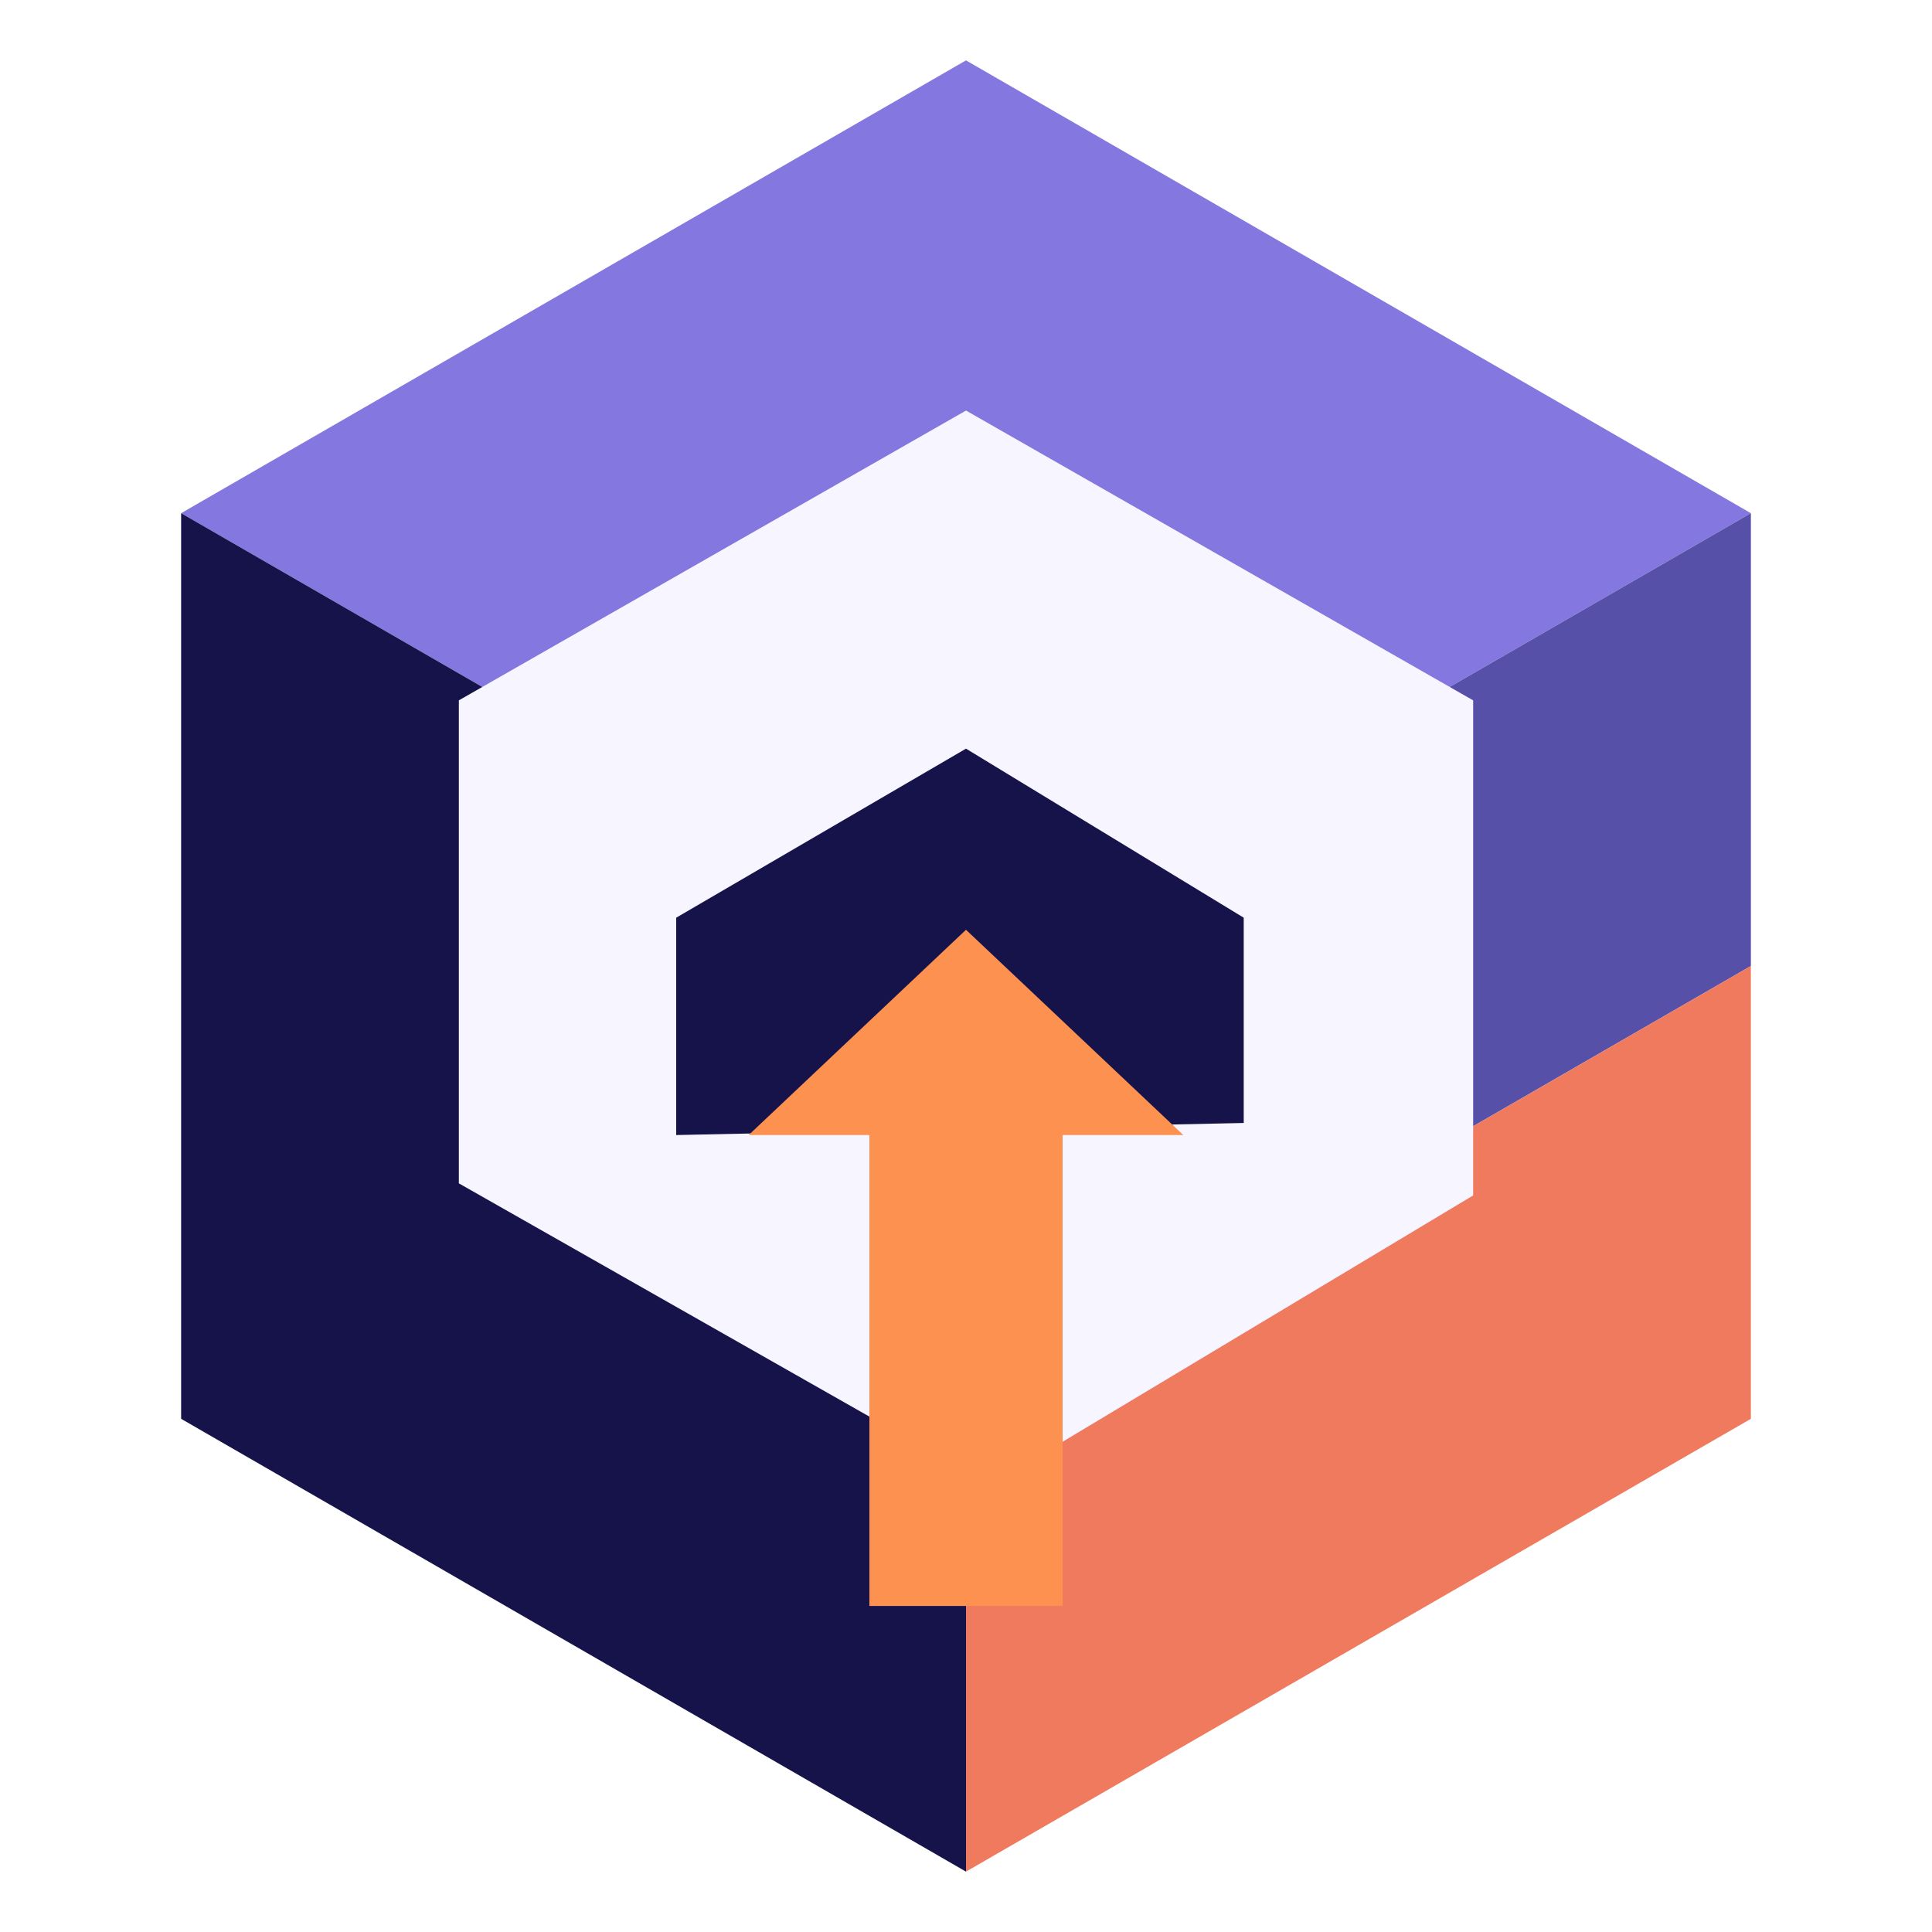
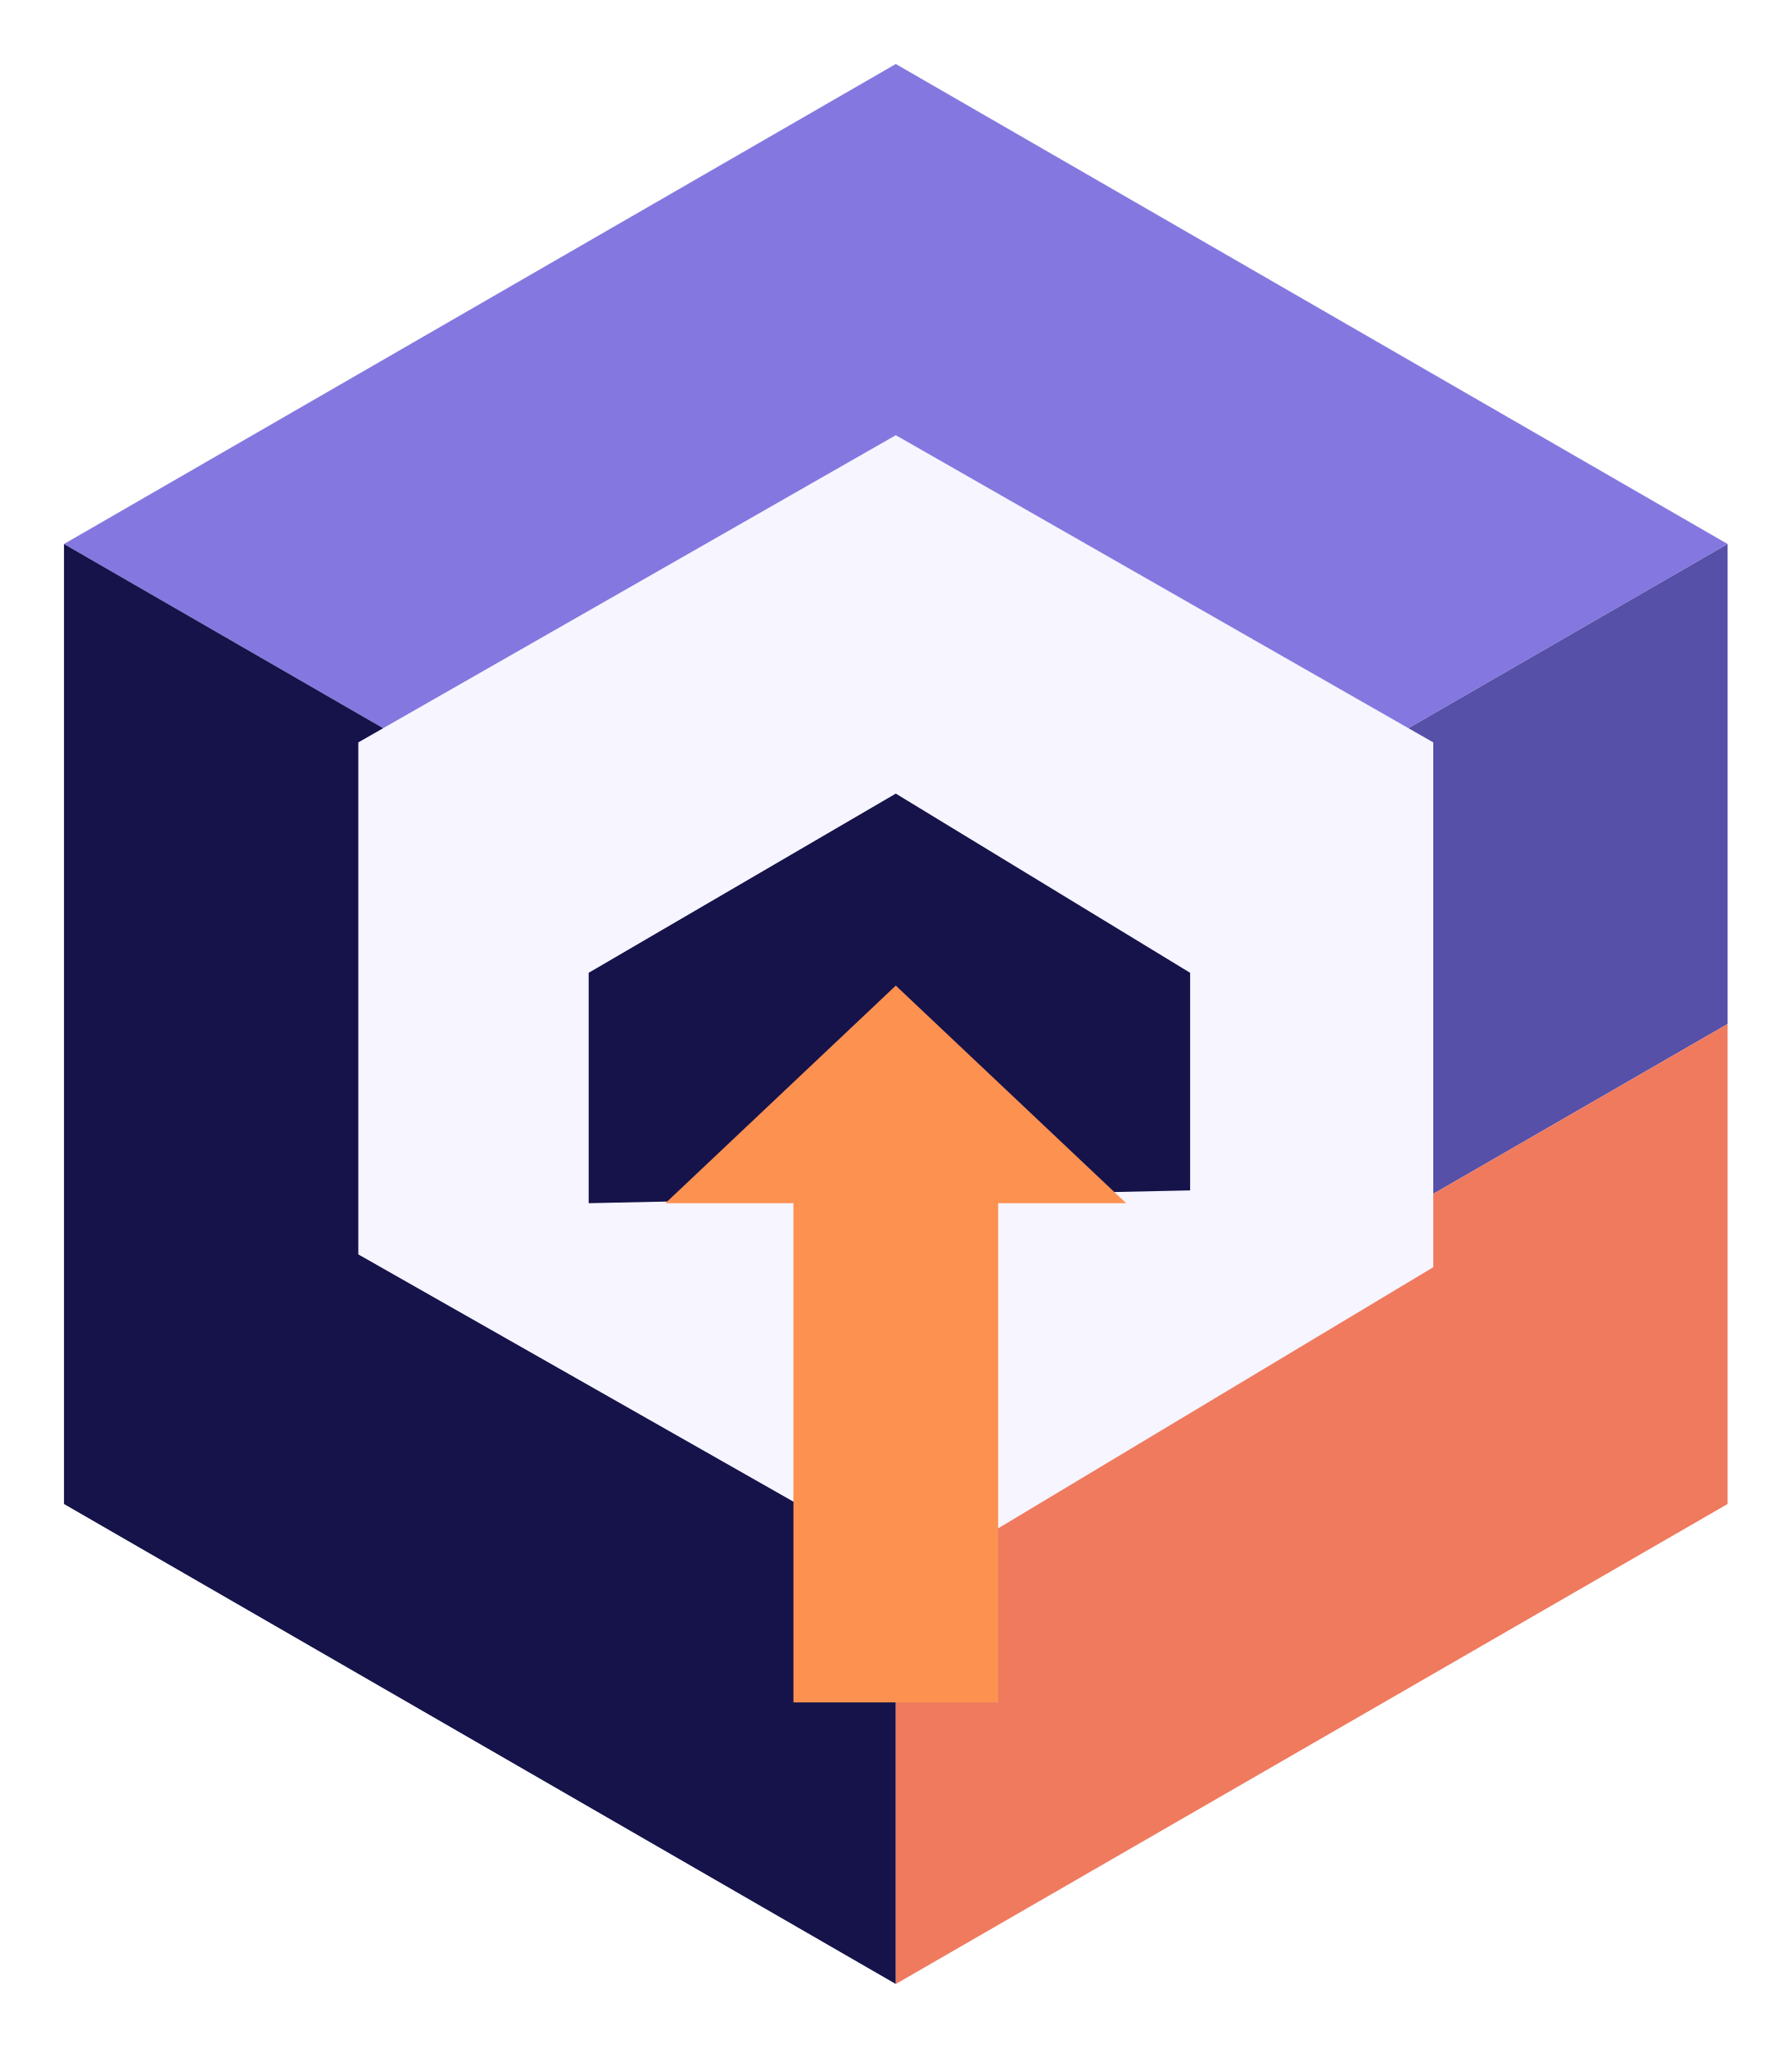
- <svg xmlns="http://www.w3.org/2000/svg" viewBox="-140 -160 280 320" width="32" height="32">
+ <svg xmlns="http://www.w3.org/2000/svg" viewBox="-140 -160 280 320">
  <polygon points="0,-150 130,-75 0,0 -130,-75" fill="#8478e0" />
  <polygon points="-130,-75 0,0 0,150 -130,75" fill="#15134a" />
  <polygon points="0,0 130,-75 130,0 0,75" fill="#5750a8" />
  <polygon points="0,75 130,0 130,75 0,150" fill="#ef7a5e" />
  <polygon points="-84,-44 0,-92 84,-44 84,38 4,86 -84,36" fill="#f7f5ff" />
  <polygon points="-48,-8 0,-36 46,-8 46,26 -48,28" fill="#15134a" />
  <polygon points="0,-6 36,28 16,28 16,106 -16,106 -16,28 -36,28" fill="#fd9150" />
</svg>
